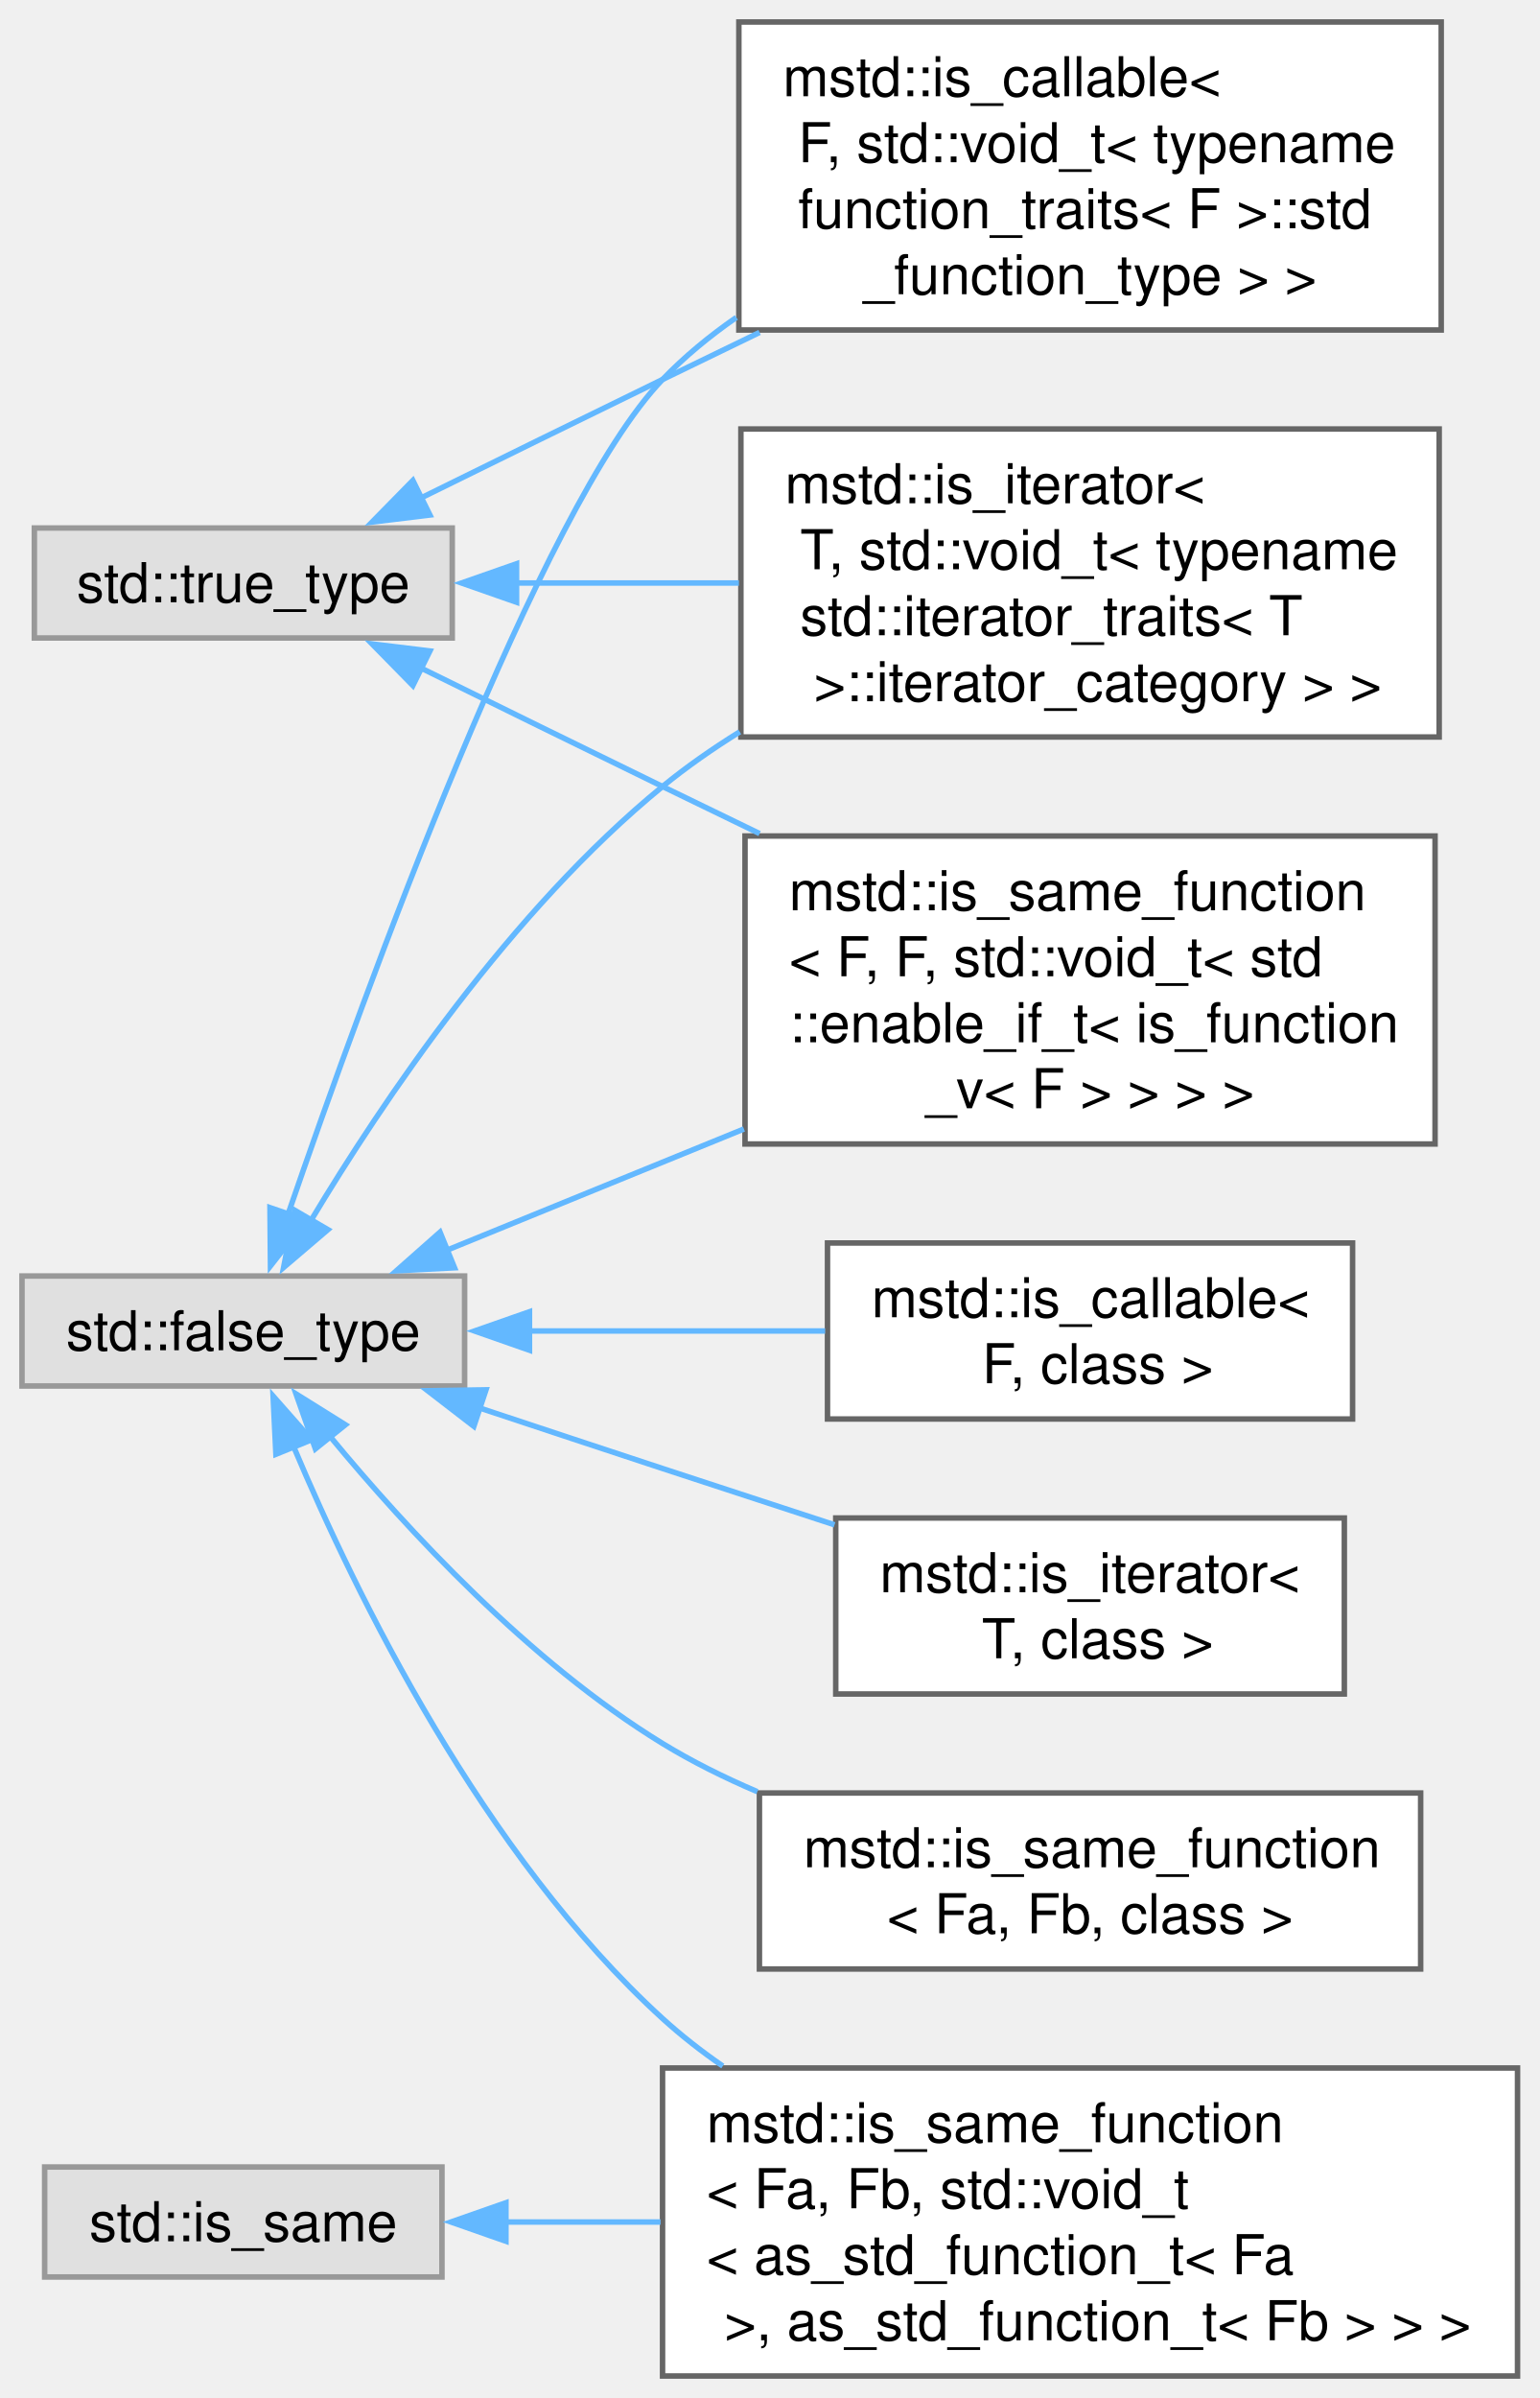
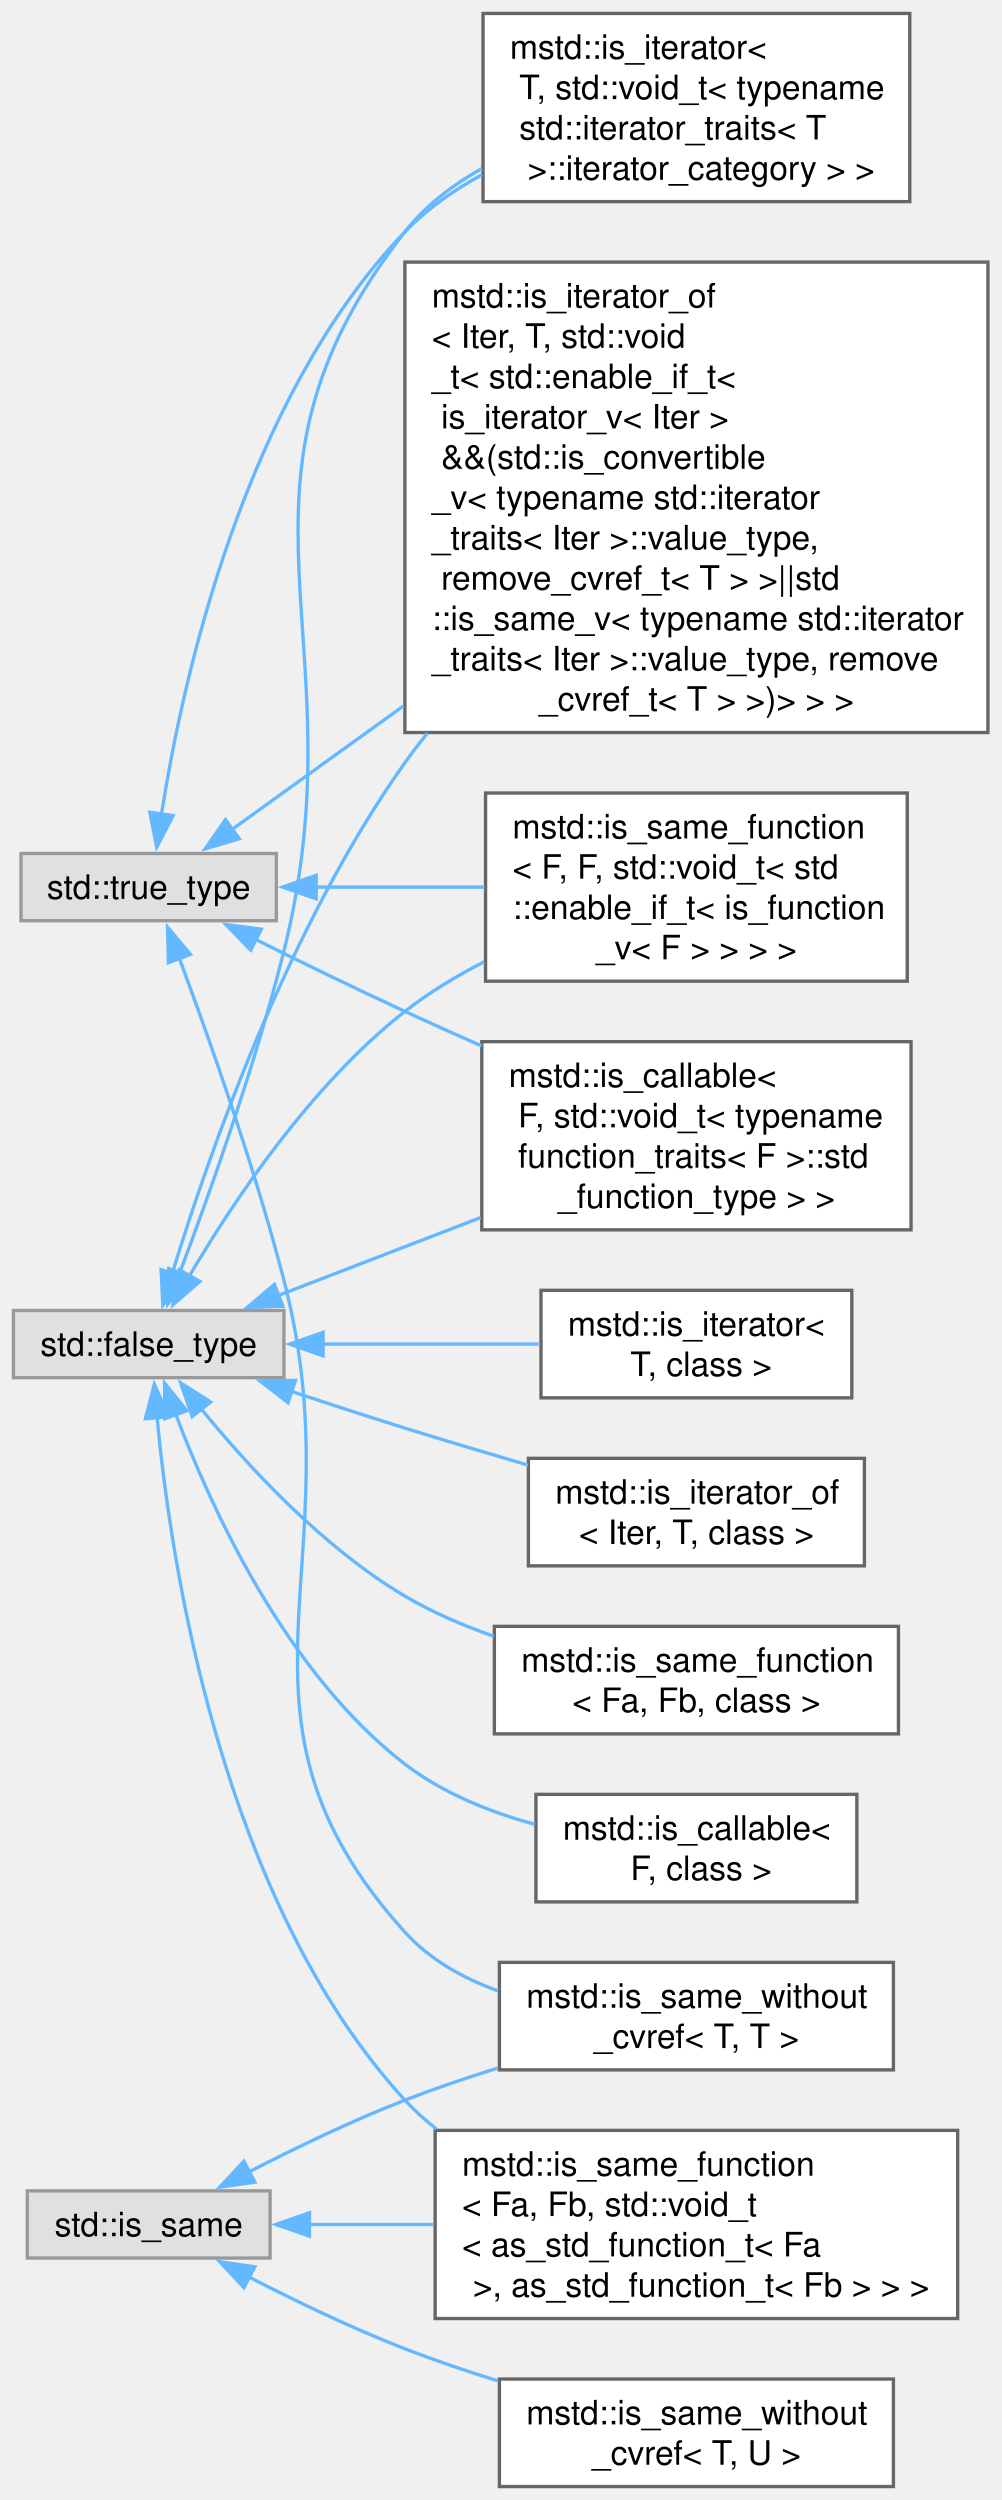
- <svg xmlns="http://www.w3.org/2000/svg" xmlns:xlink="http://www.w3.org/1999/xlink" width="280pt" height="436pt" viewBox="0.00 0.00 280.00 436.00">
-   <g id="graph0" class="graph" transform="scale(1 1) rotate(0) translate(4 432)">
+ <svg xmlns="http://www.w3.org/2000/svg" xmlns:xlink="http://www.w3.org/1999/xlink" width="298pt" height="744pt" viewBox="0.00 0.00 298.00 744.00">
+   <g id="graph0" class="graph" transform="scale(1 1) rotate(0) translate(4 740)">
    <g id="Node000000" class="node">
      <g id="a_Node000000">
        <a xlink:title=" ">
-           <polygon fill="#e0e0e0" stroke="#999999" points="80.5,-200 0,-200 0,-180 80.5,-180 80.5,-200" />
-           <text xml:space="preserve" text-anchor="middle" x="40.25" y="-186.5" font-family="Helvetica,sans-Serif" font-size="10.00">std::false_type</text>
+           <polygon fill="#e0e0e0" stroke="#999999" points="80.5,-350 0,-350 0,-330 80.5,-330 80.5,-350" />
+           <text xml:space="preserve" text-anchor="middle" x="40.25" y="-336.5" font-family="Helvetica,sans-Serif" font-size="10.00">std::false_type</text>
        </a>
      </g>
    </g>
    <g id="Node000001" class="node">
      <g id="a_Node000001">
        <a xlink:href="dc/d7e/structmstd_1_1is__callable_3_01_f_00_01std_1_1void__t_3_01typename_01function__traits_3_01_f_01_043e941825227a5adf5ab39cb087f501.html" target="_top" xlink:title=" ">
-           <polygon fill="white" stroke="#666666" points="258.12,-428 130.38,-428 130.38,-372 258.12,-372 258.12,-428" />
-           <text xml:space="preserve" text-anchor="start" x="138.38" y="-414.5" font-family="Helvetica,sans-Serif" font-size="10.00">mstd::is_callable&lt;</text>
-           <text xml:space="preserve" text-anchor="start" x="138.38" y="-402.5" font-family="Helvetica,sans-Serif" font-size="10.00"> F, std::void_t&lt; typename</text>
-           <text xml:space="preserve" text-anchor="start" x="138.38" y="-390.5" font-family="Helvetica,sans-Serif" font-size="10.00"> function_traits&lt; F &gt;::std</text>
-           <text xml:space="preserve" text-anchor="middle" x="194.25" y="-378.5" font-family="Helvetica,sans-Serif" font-size="10.00">_function_type &gt; &gt;</text>
+           <polygon fill="white" stroke="#666666" points="267.12,-430 139.38,-430 139.38,-374 267.12,-374 267.12,-430" />
+           <text xml:space="preserve" text-anchor="start" x="147.38" y="-416.5" font-family="Helvetica,sans-Serif" font-size="10.00">mstd::is_callable&lt;</text>
+           <text xml:space="preserve" text-anchor="start" x="147.38" y="-404.5" font-family="Helvetica,sans-Serif" font-size="10.00"> F, std::void_t&lt; typename</text>
+           <text xml:space="preserve" text-anchor="start" x="147.38" y="-392.5" font-family="Helvetica,sans-Serif" font-size="10.00"> function_traits&lt; F &gt;::std</text>
+           <text xml:space="preserve" text-anchor="middle" x="203.25" y="-380.5" font-family="Helvetica,sans-Serif" font-size="10.00">_function_type &gt; &gt;</text>
        </a>
      </g>
    </g>
    <g id="edge150_Node000000_Node000001" class="edge">
      <g id="a_edge150_Node000000_Node000001">
        <a xlink:title=" ">
-           <path fill="none" stroke="#63b8ff" d="M48.4,-211.27C62.5,-252.24 94.44,-340.06 116.5,-363 120.5,-367.16 125.06,-370.91 129.92,-374.28" />
-           <polygon fill="#63b8ff" stroke="#63b8ff" points="51.72,-210.17 45.19,-201.83 45.1,-212.43 51.72,-210.17" />
+           <path fill="none" stroke="#63b8ff" d="M78.79,-354.46C96.71,-361.36 118.64,-369.8 139.03,-377.65" />
+           <polygon fill="#63b8ff" stroke="#63b8ff" points="80.2,-351.25 69.61,-350.92 77.68,-357.78 80.2,-351.25" />
        </a>
      </g>
    </g>
    <g id="Node000003" class="node">
      <g id="a_Node000003">
        <a xlink:href="dd/dff/structmstd_1_1is__iterator_3_01_t_00_01std_1_1void__t_3_01typename_01std_1_1iterator__traits_3_06d7d9c467d139e56d8171f3848aae897.html" target="_top" xlink:title=" ">
-           <polygon fill="white" stroke="#666666" points="257.75,-354 130.75,-354 130.75,-298 257.75,-298 257.75,-354" />
-           <text xml:space="preserve" text-anchor="start" x="138.75" y="-340.5" font-family="Helvetica,sans-Serif" font-size="10.00">mstd::is_iterator&lt;</text>
-           <text xml:space="preserve" text-anchor="start" x="138.75" y="-328.5" font-family="Helvetica,sans-Serif" font-size="10.00"> T, std::void_t&lt; typename</text>
-           <text xml:space="preserve" text-anchor="start" x="138.75" y="-316.5" font-family="Helvetica,sans-Serif" font-size="10.00"> std::iterator_traits&lt; T</text>
-           <text xml:space="preserve" text-anchor="middle" x="194.25" y="-304.5" font-family="Helvetica,sans-Serif" font-size="10.00"> &gt;::iterator_category &gt; &gt;</text>
+           <polygon fill="white" stroke="#666666" points="266.75,-736 139.75,-736 139.75,-680 266.75,-680 266.75,-736" />
+           <text xml:space="preserve" text-anchor="start" x="147.75" y="-722.5" font-family="Helvetica,sans-Serif" font-size="10.00">mstd::is_iterator&lt;</text>
+           <text xml:space="preserve" text-anchor="start" x="147.75" y="-710.5" font-family="Helvetica,sans-Serif" font-size="10.00"> T, std::void_t&lt; typename</text>
+           <text xml:space="preserve" text-anchor="start" x="147.75" y="-698.5" font-family="Helvetica,sans-Serif" font-size="10.00"> std::iterator_traits&lt; T</text>
+           <text xml:space="preserve" text-anchor="middle" x="203.25" y="-686.5" font-family="Helvetica,sans-Serif" font-size="10.00"> &gt;::iterator_category &gt; &gt;</text>
        </a>
      </g>
    </g>
    <g id="edge151_Node000000_Node000003" class="edge">
      <g id="a_edge151_Node000000_Node000003">
        <a xlink:title=" ">
-           <path fill="none" stroke="#63b8ff" d="M52.53,-210.05C65.6,-231.81 88.9,-266.45 116.5,-289 120.85,-292.56 125.6,-295.87 130.54,-298.94" />
-           <polygon fill="#63b8ff" stroke="#63b8ff" points="55.64,-208.43 47.58,-201.55 49.59,-211.96 55.64,-208.43" />
+           <path fill="none" stroke="#63b8ff" d="M49.45,-361.12C58.2,-384.32 71.95,-422.84 80.5,-457 103.91,-550.56 56.98,-595.11 116.5,-671 122.6,-678.78 130.67,-684.96 139.41,-689.85" />
+           <polygon fill="#63b8ff" stroke="#63b8ff" points="52.77,-359.99 45.93,-351.9 46.23,-362.49 52.77,-359.99" />
        </a>
      </g>
    </g>
    <g id="Node000004" class="node">
      <g id="a_Node000004">
-         <a xlink:href="d3/d53/structmstd_1_1is__same__function_3_01_f_00_01_f_00_01std_1_1void__t_3_01std_1_1enable__if__t_3_02220cef7459a6438b7a19636b8713fb8.html" target="_top" xlink:title=" ">
-           <polygon fill="white" stroke="#666666" points="257,-280 131.5,-280 131.5,-224 257,-224 257,-280" />
-           <text xml:space="preserve" text-anchor="start" x="139.5" y="-266.5" font-family="Helvetica,sans-Serif" font-size="10.00">mstd::is_same_function</text>
-           <text xml:space="preserve" text-anchor="start" x="139.5" y="-254.5" font-family="Helvetica,sans-Serif" font-size="10.00">&lt; F, F, std::void_t&lt; std</text>
-           <text xml:space="preserve" text-anchor="start" x="139.5" y="-242.5" font-family="Helvetica,sans-Serif" font-size="10.00">::enable_if_t&lt; is_function</text>
-           <text xml:space="preserve" text-anchor="middle" x="194.25" y="-230.5" font-family="Helvetica,sans-Serif" font-size="10.00">_v&lt; F &gt; &gt; &gt; &gt;</text>
+         <a xlink:href="d0/d67/structmstd_1_1is__iterator__of_3_01_iter_00_01_t_00_01std_1_1void__t_3_01std_1_1enable__if__t_3_8b4af79a910fd44725a07726d8a94ad3.html" target="_top" xlink:title=" ">
+           <polygon fill="white" stroke="#666666" points="290,-662 116.5,-662 116.5,-522 290,-522 290,-662" />
+           <text xml:space="preserve" text-anchor="start" x="124.5" y="-648.5" font-family="Helvetica,sans-Serif" font-size="10.00">mstd::is_iterator_of</text>
+           <text xml:space="preserve" text-anchor="start" x="124.5" y="-636.5" font-family="Helvetica,sans-Serif" font-size="10.00">&lt; Iter, T, std::void</text>
+           <text xml:space="preserve" text-anchor="start" x="124.5" y="-624.5" font-family="Helvetica,sans-Serif" font-size="10.00">_t&lt; std::enable_if_t&lt;</text>
+           <text xml:space="preserve" text-anchor="start" x="124.5" y="-612.5" font-family="Helvetica,sans-Serif" font-size="10.00"> is_iterator_v&lt; Iter &gt;</text>
+           <text xml:space="preserve" text-anchor="start" x="124.5" y="-600.5" font-family="Helvetica,sans-Serif" font-size="10.00"> &amp;&amp;(std::is_convertible</text>
+           <text xml:space="preserve" text-anchor="start" x="124.5" y="-588.5" font-family="Helvetica,sans-Serif" font-size="10.00">_v&lt; typename std::iterator</text>
+           <text xml:space="preserve" text-anchor="start" x="124.5" y="-576.5" font-family="Helvetica,sans-Serif" font-size="10.00">_traits&lt; Iter &gt;::value_type,</text>
+           <text xml:space="preserve" text-anchor="start" x="124.5" y="-564.5" font-family="Helvetica,sans-Serif" font-size="10.00"> remove_cvref_t&lt; T &gt; &gt;||std</text>
+           <text xml:space="preserve" text-anchor="start" x="124.5" y="-552.5" font-family="Helvetica,sans-Serif" font-size="10.00">::is_same_v&lt; typename std::iterator</text>
+           <text xml:space="preserve" text-anchor="start" x="124.5" y="-540.5" font-family="Helvetica,sans-Serif" font-size="10.00">_traits&lt; Iter &gt;::value_type, remove</text>
+           <text xml:space="preserve" text-anchor="middle" x="203.25" y="-528.5" font-family="Helvetica,sans-Serif" font-size="10.00">_cvref_t&lt; T &gt; &gt;)&gt; &gt; &gt;</text>
        </a>
      </g>
    </g>
    <g id="edge152_Node000000_Node000004" class="edge">
      <g id="a_edge152_Node000000_Node000004">
        <a xlink:title=" ">
-           <path fill="none" stroke="#63b8ff" d="M77.27,-204.69C93.42,-211.28 112.93,-219.24 131.3,-226.73" />
-           <polygon fill="#63b8ff" stroke="#63b8ff" points="78.67,-201.49 68.09,-200.95 76.03,-207.97 78.67,-201.49" />
+           <path fill="none" stroke="#63b8ff" d="M47.26,-361.01C57.66,-395.08 81.33,-463.56 116.5,-513 118.61,-515.97 120.85,-518.91 123.19,-521.82" />
+           <polygon fill="#63b8ff" stroke="#63b8ff" points="50.65,-360.16 44.46,-351.56 43.94,-362.14 50.65,-360.16" />
        </a>
      </g>
    </g>
    <g id="Node000005" class="node">
      <g id="a_Node000005">
-         <a xlink:href="d2/d80/structmstd_1_1is__same__function_3_01_fa_00_01_fb_00_01std_1_1void__t_3_01as__std__function__t_3d1b96092a7907e920167e1435bd8baf0.html" target="_top" xlink:title=" ">
-           <polygon fill="white" stroke="#666666" points="272,-56 116.5,-56 116.5,0 272,0 272,-56" />
-           <text xml:space="preserve" text-anchor="start" x="124.5" y="-42.5" font-family="Helvetica,sans-Serif" font-size="10.00">mstd::is_same_function</text>
-           <text xml:space="preserve" text-anchor="start" x="124.5" y="-30.5" font-family="Helvetica,sans-Serif" font-size="10.00">&lt; Fa, Fb, std::void_t</text>
-           <text xml:space="preserve" text-anchor="start" x="124.5" y="-18.5" font-family="Helvetica,sans-Serif" font-size="10.00">&lt; as_std_function_t&lt; Fa</text>
-           <text xml:space="preserve" text-anchor="middle" x="194.25" y="-6.5" font-family="Helvetica,sans-Serif" font-size="10.00"> &gt;, as_std_function_t&lt; Fb &gt; &gt; &gt;</text>
+         <a xlink:href="d3/d53/structmstd_1_1is__same__function_3_01_f_00_01_f_00_01std_1_1void__t_3_01std_1_1enable__if__t_3_02220cef7459a6438b7a19636b8713fb8.html" target="_top" xlink:title=" ">
+           <polygon fill="white" stroke="#666666" points="266,-504 140.5,-504 140.5,-448 266,-448 266,-504" />
+           <text xml:space="preserve" text-anchor="start" x="148.5" y="-490.5" font-family="Helvetica,sans-Serif" font-size="10.00">mstd::is_same_function</text>
+           <text xml:space="preserve" text-anchor="start" x="148.5" y="-478.5" font-family="Helvetica,sans-Serif" font-size="10.00">&lt; F, F, std::void_t&lt; std</text>
+           <text xml:space="preserve" text-anchor="start" x="148.5" y="-466.5" font-family="Helvetica,sans-Serif" font-size="10.00">::enable_if_t&lt; is_function</text>
+           <text xml:space="preserve" text-anchor="middle" x="203.25" y="-454.5" font-family="Helvetica,sans-Serif" font-size="10.00">_v&lt; F &gt; &gt; &gt; &gt;</text>
        </a>
      </g>
    </g>
    <g id="edge153_Node000000_Node000005" class="edge">
      <g id="a_edge153_Node000000_Node000005">
        <a xlink:title=" ">
-           <path fill="none" stroke="#63b8ff" d="M49.4,-168.98C60.81,-141.88 83.88,-94.73 116.5,-65 119.89,-61.91 123.58,-59.03 127.46,-56.35" />
-           <polygon fill="#63b8ff" stroke="#63b8ff" points="46.18,-167.59 45.67,-178.17 52.67,-170.22 46.18,-167.59" />
+           <path fill="none" stroke="#63b8ff" d="M52.36,-360.27C65.27,-382.22 88.43,-417.03 116.5,-439 123.65,-444.6 131.78,-449.51 140.11,-453.78" />
+           <polygon fill="#63b8ff" stroke="#63b8ff" points="55.46,-358.64 47.47,-351.69 49.38,-362.11 55.46,-358.64" />
+         </a>
+       </g>
+     </g>
+     <g id="Node000008" class="node">
+       <g id="a_Node000008">
+         <a xlink:href="d2/d80/structmstd_1_1is__same__function_3_01_fa_00_01_fb_00_01std_1_1void__t_3_01as__std__function__t_3d1b96092a7907e920167e1435bd8baf0.html" target="_top" xlink:title=" ">
+           <polygon fill="white" stroke="#666666" points="281,-106 125.5,-106 125.5,-50 281,-50 281,-106" />
+           <text xml:space="preserve" text-anchor="start" x="133.5" y="-92.5" font-family="Helvetica,sans-Serif" font-size="10.00">mstd::is_same_function</text>
+           <text xml:space="preserve" text-anchor="start" x="133.5" y="-80.5" font-family="Helvetica,sans-Serif" font-size="10.00">&lt; Fa, Fb, std::void_t</text>
+           <text xml:space="preserve" text-anchor="start" x="133.5" y="-68.5" font-family="Helvetica,sans-Serif" font-size="10.00">&lt; as_std_function_t&lt; Fa</text>
+           <text xml:space="preserve" text-anchor="middle" x="203.25" y="-56.5" font-family="Helvetica,sans-Serif" font-size="10.00"> &gt;, as_std_function_t&lt; Fb &gt; &gt; &gt;</text>
+         </a>
+       </g>
+     </g>
+     <g id="edge154_Node000000_Node000008" class="edge">
+       <g id="a_edge154_Node000000_Node000008">
+         <a xlink:title=" ">
+           <path fill="none" stroke="#63b8ff" d="M42.73,-318.3C46.84,-274.43 61.97,-174.35 116.5,-115 119.35,-111.9 122.51,-109.04 125.88,-106.42" />
+           <polygon fill="#63b8ff" stroke="#63b8ff" points="39.26,-317.79 41.94,-328.04 46.24,-318.36 39.26,-317.79" />
+         </a>
+       </g>
+     </g>
+     <g id="Node000010" class="node">
+       <g id="a_Node000010">
+         <a xlink:href="d0/dc6/structmstd_1_1is__callable.html" target="_top" xlink:title=" ">
+           <polygon fill="white" stroke="#666666" points="251,-206 155.5,-206 155.5,-174 251,-174 251,-206" />
+           <text xml:space="preserve" text-anchor="start" x="163.5" y="-192.5" font-family="Helvetica,sans-Serif" font-size="10.00">mstd::is_callable&lt;</text>
+           <text xml:space="preserve" text-anchor="middle" x="203.25" y="-180.5" font-family="Helvetica,sans-Serif" font-size="10.00"> F, class &gt;</text>
+         </a>
+       </g>
+     </g>
+     <g id="edge155_Node000000_Node000010" class="edge">
+       <g id="a_edge155_Node000000_Node000010">
+         <a xlink:title=" ">
+           <path fill="none" stroke="#63b8ff" d="M48.22,-319.33C58.67,-291.5 81.03,-242.32 116.5,-215 127.68,-206.39 141.75,-200.74 155.24,-197.04" />
+           <polygon fill="#63b8ff" stroke="#63b8ff" points="45.05,-317.81 44.98,-328.4 51.64,-320.16 45.05,-317.81" />
+         </a>
+       </g>
+     </g>
+     <g id="Node000011" class="node">
+       <g id="a_Node000011">
+         <a xlink:href="d2/dee/structmstd_1_1is__iterator.html" target="_top" xlink:title=" ">
+           <polygon fill="white" stroke="#666666" points="249.5,-356 157,-356 157,-324 249.5,-324 249.5,-356" />
+           <text xml:space="preserve" text-anchor="start" x="165" y="-342.5" font-family="Helvetica,sans-Serif" font-size="10.00">mstd::is_iterator&lt;</text>
+           <text xml:space="preserve" text-anchor="middle" x="203.25" y="-330.5" font-family="Helvetica,sans-Serif" font-size="10.00"> T, class &gt;</text>
+         </a>
+       </g>
+     </g>
+     <g id="edge156_Node000000_Node000011" class="edge">
+       <g id="a_edge156_Node000000_Node000011">
+         <a xlink:title=" ">
+           <path fill="none" stroke="#63b8ff" d="M92.11,-340C112.82,-340 136.58,-340 156.72,-340" />
+           <polygon fill="#63b8ff" stroke="#63b8ff" points="92.15,-336.5 82.15,-340 92.15,-343.5 92.15,-336.5" />
+         </a>
+       </g>
+     </g>
+     <g id="Node000012" class="node">
+       <g id="a_Node000012">
+         <a xlink:href="dc/d19/structmstd_1_1is__iterator__of.html" target="_top" xlink:title=" ">
+           <polygon fill="white" stroke="#666666" points="253.25,-306 153.25,-306 153.25,-274 253.25,-274 253.25,-306" />
+           <text xml:space="preserve" text-anchor="start" x="161.25" y="-292.5" font-family="Helvetica,sans-Serif" font-size="10.00">mstd::is_iterator_of</text>
+           <text xml:space="preserve" text-anchor="middle" x="203.25" y="-280.5" font-family="Helvetica,sans-Serif" font-size="10.00">&lt; Iter, T, class &gt;</text>
+         </a>
+       </g>
+     </g>
+     <g id="edge157_Node000000_Node000012" class="edge">
+       <g id="a_edge157_Node000000_Node000012">
+         <a xlink:title=" ">
+           <path fill="none" stroke="#63b8ff" d="M82.56,-325.97C93.56,-322.32 105.46,-318.44 116.5,-315 128.34,-311.31 141.16,-307.48 153.18,-303.97" />
+           <polygon fill="#63b8ff" stroke="#63b8ff" points="81.73,-322.56 73.36,-329.04 83.95,-329.2 81.73,-322.56" />
+         </a>
+       </g>
+     </g>
+     <g id="Node000013" class="node">
+       <g id="a_Node000013">
+         <a xlink:href="d6/d67/structmstd_1_1is__same__function.html" target="_top" xlink:title=" ">
+           <polygon fill="white" stroke="#666666" points="263.38,-256 143.12,-256 143.12,-224 263.38,-224 263.38,-256" />
+           <text xml:space="preserve" text-anchor="start" x="151.12" y="-242.5" font-family="Helvetica,sans-Serif" font-size="10.00">mstd::is_same_function</text>
+           <text xml:space="preserve" text-anchor="middle" x="203.25" y="-230.5" font-family="Helvetica,sans-Serif" font-size="10.00">&lt; Fa, Fb, class &gt;</text>
+         </a>
+       </g>
+     </g>
+     <g id="edge158_Node000000_Node000013" class="edge">
+       <g id="a_edge158_Node000000_Node000013">
+         <a xlink:title=" ">
+           <path fill="none" stroke="#63b8ff" d="M55.59,-321.06C69.42,-304.05 91.85,-279.57 116.5,-265 124.64,-260.19 133.78,-256.25 142.96,-253.04" />
+           <polygon fill="#63b8ff" stroke="#63b8ff" points="53.21,-318.43 49.76,-328.45 58.7,-322.76 53.21,-318.43" />
        </a>
      </g>
    </g>
    <g id="Node000007" class="node">
      <g id="a_Node000007">
-         <a xlink:href="d0/dc6/structmstd_1_1is__callable.html" target="_top" xlink:title=" ">
-           <polygon fill="white" stroke="#666666" points="242,-206 146.5,-206 146.5,-174 242,-174 242,-206" />
-           <text xml:space="preserve" text-anchor="start" x="154.5" y="-192.5" font-family="Helvetica,sans-Serif" font-size="10.00">mstd::is_callable&lt;</text>
-           <text xml:space="preserve" text-anchor="middle" x="194.25" y="-180.5" font-family="Helvetica,sans-Serif" font-size="10.00"> F, class &gt;</text>
-         </a>
-       </g>
-     </g>
-     <g id="edge154_Node000000_Node000007" class="edge">
-       <g id="a_edge154_Node000000_Node000007">
-         <a xlink:title=" ">
-           <path fill="none" stroke="#63b8ff" d="M91.93,-190C109.4,-190 128.89,-190 146.07,-190" />
-           <polygon fill="#63b8ff" stroke="#63b8ff" points="92.3,-186.5 82.3,-190 92.3,-193.5 92.3,-186.5" />
-         </a>
-       </g>
-     </g>
-     <g id="Node000008" class="node">
-       <g id="a_Node000008">
-         <a xlink:href="d2/dee/structmstd_1_1is__iterator.html" target="_top" xlink:title=" ">
-           <polygon fill="white" stroke="#666666" points="240.5,-156 148,-156 148,-124 240.5,-124 240.5,-156" />
-           <text xml:space="preserve" text-anchor="start" x="156" y="-142.5" font-family="Helvetica,sans-Serif" font-size="10.00">mstd::is_iterator&lt;</text>
-           <text xml:space="preserve" text-anchor="middle" x="194.25" y="-130.5" font-family="Helvetica,sans-Serif" font-size="10.00"> T, class &gt;</text>
-         </a>
-       </g>
-     </g>
-     <g id="edge155_Node000000_Node000008" class="edge">
-       <g id="a_edge155_Node000000_Node000008">
-         <a xlink:title=" ">
-           <path fill="none" stroke="#63b8ff" d="M83.27,-175.99C94.09,-172.4 105.73,-168.54 116.5,-165 126.62,-161.67 137.49,-158.12 147.78,-154.76" />
-           <polygon fill="#63b8ff" stroke="#63b8ff" points="82.18,-172.67 73.79,-179.14 84.39,-179.31 82.18,-172.67" />
+         <a xlink:title=" ">
+           <polygon fill="#e0e0e0" stroke="#999999" points="76.38,-88 4.12,-88 4.12,-68 76.38,-68 76.38,-88" />
+           <text xml:space="preserve" text-anchor="middle" x="40.25" y="-74.5" font-family="Helvetica,sans-Serif" font-size="10.00">std::is_same</text>
+         </a>
+       </g>
+     </g>
+     <g id="edge160_Node000007_Node000008" class="edge">
+       <g id="a_edge160_Node000007_Node000008">
+         <a xlink:title=" ">
+           <path fill="none" stroke="#63b8ff" d="M87.83,-78C99.51,-78 112.35,-78 125.09,-78" />
+           <polygon fill="#63b8ff" stroke="#63b8ff" points="88.1,-74.5 78.1,-78 88.1,-81.5 88.1,-74.5" />
+         </a>
+       </g>
+     </g>
+     <g id="Node000006" class="node">
+       <g id="a_Node000006">
+         <a xlink:href="d3/d88/structmstd_1_1is__same__without__cvref_3_01_t_00_01_t_01_4.html" target="_top" xlink:title=" ">
+           <polygon fill="white" stroke="#666666" points="261.88,-156 144.62,-156 144.62,-124 261.88,-124 261.88,-156" />
+           <text xml:space="preserve" text-anchor="start" x="152.62" y="-142.5" font-family="Helvetica,sans-Serif" font-size="10.00">mstd::is_same_without</text>
+           <text xml:space="preserve" text-anchor="middle" x="203.25" y="-130.5" font-family="Helvetica,sans-Serif" font-size="10.00">_cvref&lt; T, T &gt;</text>
+         </a>
+       </g>
+     </g>
+     <g id="edge159_Node000007_Node000006" class="edge">
+       <g id="a_edge159_Node000007_Node000006">
+         <a xlink:title=" ">
+           <path fill="none" stroke="#63b8ff" d="M69.9,-93.55C83.73,-100.67 100.71,-108.87 116.5,-115 125.32,-118.42 134.8,-121.63 144.13,-124.54" />
+           <polygon fill="#63b8ff" stroke="#63b8ff" points="71.84,-90.61 61.36,-89.07 68.59,-96.81 71.84,-90.61" />
        </a>
      </g>
    </g>
    <g id="Node000009" class="node">
      <g id="a_Node000009">
-         <a xlink:href="d6/d67/structmstd_1_1is__same__function.html" target="_top" xlink:title=" ">
-           <polygon fill="white" stroke="#666666" points="254.38,-106 134.12,-106 134.12,-74 254.38,-74 254.38,-106" />
-           <text xml:space="preserve" text-anchor="start" x="142.12" y="-92.5" font-family="Helvetica,sans-Serif" font-size="10.00">mstd::is_same_function</text>
-           <text xml:space="preserve" text-anchor="middle" x="194.25" y="-80.5" font-family="Helvetica,sans-Serif" font-size="10.00">&lt; Fa, Fb, class &gt;</text>
-         </a>
-       </g>
-     </g>
-     <g id="edge156_Node000000_Node000009" class="edge">
-       <g id="a_edge156_Node000000_Node000009">
-         <a xlink:title=" ">
-           <path fill="none" stroke="#63b8ff" d="M56.08,-170.77C70.02,-153.9 92.3,-129.81 116.5,-115 121.88,-111.71 127.74,-108.8 133.74,-106.24" />
-           <polygon fill="#63b8ff" stroke="#63b8ff" points="53.36,-168.57 49.84,-178.56 58.82,-172.95 53.36,-168.57" />
-         </a>
-       </g>
-     </g>
-     <g id="Node000006" class="node">
-       <g id="a_Node000006">
-         <a xlink:title=" ">
-           <polygon fill="#e0e0e0" stroke="#999999" points="76.38,-38 4.12,-38 4.12,-18 76.38,-18 76.38,-38" />
-           <text xml:space="preserve" text-anchor="middle" x="40.25" y="-24.5" font-family="Helvetica,sans-Serif" font-size="10.00">std::is_same</text>
-         </a>
-       </g>
-     </g>
-     <g id="edge157_Node000006_Node000005" class="edge">
-       <g id="a_edge157_Node000006_Node000005">
-         <a xlink:title=" ">
-           <path fill="none" stroke="#63b8ff" d="M87.88,-28C96.86,-28 106.49,-28 116.14,-28" />
-           <polygon fill="#63b8ff" stroke="#63b8ff" points="88.02,-24.5 78.02,-28 88.02,-31.5 88.02,-24.5" />
+         <a xlink:href="d2/dfc/structmstd_1_1is__same__without__cvref.html" target="_top" xlink:title=" ">
+           <polygon fill="white" stroke="#666666" points="261.88,-32 144.62,-32 144.62,0 261.88,0 261.88,-32" />
+           <text xml:space="preserve" text-anchor="start" x="152.62" y="-18.5" font-family="Helvetica,sans-Serif" font-size="10.00">mstd::is_same_without</text>
+           <text xml:space="preserve" text-anchor="middle" x="203.25" y="-6.5" font-family="Helvetica,sans-Serif" font-size="10.00">_cvref&lt; T, U &gt;</text>
+         </a>
+       </g>
+     </g>
+     <g id="edge161_Node000007_Node000009" class="edge">
+       <g id="a_edge161_Node000007_Node000009">
+         <a xlink:title=" ">
+           <path fill="none" stroke="#63b8ff" d="M69.9,-62.45C83.73,-55.33 100.71,-47.13 116.5,-41 125.32,-37.58 134.8,-34.37 144.13,-31.46" />
+           <polygon fill="#63b8ff" stroke="#63b8ff" points="68.59,-59.19 61.36,-66.93 71.84,-65.39 68.59,-59.19" />
        </a>
      </g>
    </g>
    <g id="Node000002" class="node">
      <g id="a_Node000002">
        <a xlink:title=" ">
-           <polygon fill="#e0e0e0" stroke="#999999" points="78.25,-336 2.25,-336 2.25,-316 78.25,-316 78.25,-336" />
-           <text xml:space="preserve" text-anchor="middle" x="40.25" y="-322.5" font-family="Helvetica,sans-Serif" font-size="10.00">std::true_type</text>
-         </a>
-       </g>
-     </g>
-     <g id="edge158_Node000002_Node000001" class="edge">
-       <g id="a_edge158_Node000002_Node000001">
-         <a xlink:title=" ">
-           <path fill="none" stroke="#63b8ff" d="M72.54,-341.45C86.05,-348.11 102.04,-355.96 116.5,-363 122.22,-365.78 128.18,-368.68 134.15,-371.56" />
-           <polygon fill="#63b8ff" stroke="#63b8ff" points="74.19,-338.36 63.67,-337.08 71.09,-344.64 74.19,-338.36" />
-         </a>
-       </g>
-     </g>
-     <g id="edge159_Node000002_Node000003" class="edge">
-       <g id="a_edge159_Node000002_Node000003">
-         <a xlink:title=" ">
-           <path fill="none" stroke="#63b8ff" d="M89.88,-326C102.76,-326 116.86,-326 130.39,-326" />
-           <polygon fill="#63b8ff" stroke="#63b8ff" points="89.95,-322.5 79.95,-326 89.95,-329.5 89.95,-322.5" />
-         </a>
-       </g>
-     </g>
-     <g id="edge160_Node000002_Node000004" class="edge">
-       <g id="a_edge160_Node000002_Node000004">
-         <a xlink:title=" ">
-           <path fill="none" stroke="#63b8ff" d="M72.54,-310.55C86.05,-303.89 102.04,-296.04 116.5,-289 122.22,-286.22 128.18,-283.32 134.15,-280.44" />
-           <polygon fill="#63b8ff" stroke="#63b8ff" points="71.09,-307.36 63.67,-314.92 74.19,-313.64 71.09,-307.36" />
+           <polygon fill="#e0e0e0" stroke="#999999" points="78.25,-486 2.25,-486 2.25,-466 78.25,-466 78.25,-486" />
+           <text xml:space="preserve" text-anchor="middle" x="40.25" y="-472.5" font-family="Helvetica,sans-Serif" font-size="10.00">std::true_type</text>
+         </a>
+       </g>
+     </g>
+     <g id="edge162_Node000002_Node000001" class="edge">
+       <g id="a_edge162_Node000002_Node000001">
+         <a xlink:title=" ">
+           <path fill="none" stroke="#63b8ff" d="M72.11,-460.4C85.66,-453.66 101.79,-445.78 116.5,-439 123.86,-435.6 131.62,-432.12 139.34,-428.72" />
+           <polygon fill="#63b8ff" stroke="#63b8ff" points="70.61,-457.23 63.23,-464.84 73.74,-463.49 70.61,-457.23" />
+         </a>
+       </g>
+     </g>
+     <g id="edge163_Node000002_Node000003" class="edge">
+       <g id="a_edge163_Node000002_Node000003">
+         <a xlink:title=" ">
+           <path fill="none" stroke="#63b8ff" d="M44.06,-497.74C50.24,-537.19 68.49,-621.07 116.5,-671 123.02,-677.78 130.98,-683.38 139.41,-688" />
+           <polygon fill="#63b8ff" stroke="#63b8ff" points="47.53,-497.29 42.64,-487.89 40.6,-498.28 47.53,-497.29" />
+         </a>
+       </g>
+     </g>
+     <g id="edge164_Node000002_Node000004" class="edge">
+       <g id="a_edge164_Node000002_Node000004">
+         <a xlink:title=" ">
+           <path fill="none" stroke="#63b8ff" d="M65.04,-493.14C78.9,-503.12 97.3,-516.38 116.12,-529.94" />
+           <polygon fill="#63b8ff" stroke="#63b8ff" points="67.21,-490.39 57.05,-487.38 63.12,-496.07 67.21,-490.39" />
+         </a>
+       </g>
+     </g>
+     <g id="edge165_Node000002_Node000005" class="edge">
+       <g id="a_edge165_Node000002_Node000005">
+         <a xlink:title=" ">
+           <path fill="none" stroke="#63b8ff" d="M89.75,-476C105.62,-476 123.48,-476 140.2,-476" />
+           <polygon fill="#63b8ff" stroke="#63b8ff" points="90.1,-472.5 80.1,-476 90.1,-479.5 90.1,-472.5" />
+         </a>
+       </g>
+     </g>
+     <g id="edge166_Node000002_Node000006" class="edge">
+       <g id="a_edge166_Node000002_Node000006">
+         <a xlink:title=" ">
+           <path fill="none" stroke="#63b8ff" d="M49.34,-454.86C58,-431.63 71.67,-393.09 80.5,-359 102.5,-274.11 57.67,-230.04 116.5,-165 123.89,-156.83 133.77,-151.28 144.2,-147.51" />
+           <polygon fill="#63b8ff" stroke="#63b8ff" points="46.12,-453.49 45.86,-464.09 52.67,-455.97 46.12,-453.49" />
        </a>
      </g>
    </g>
  </g>
</svg>
